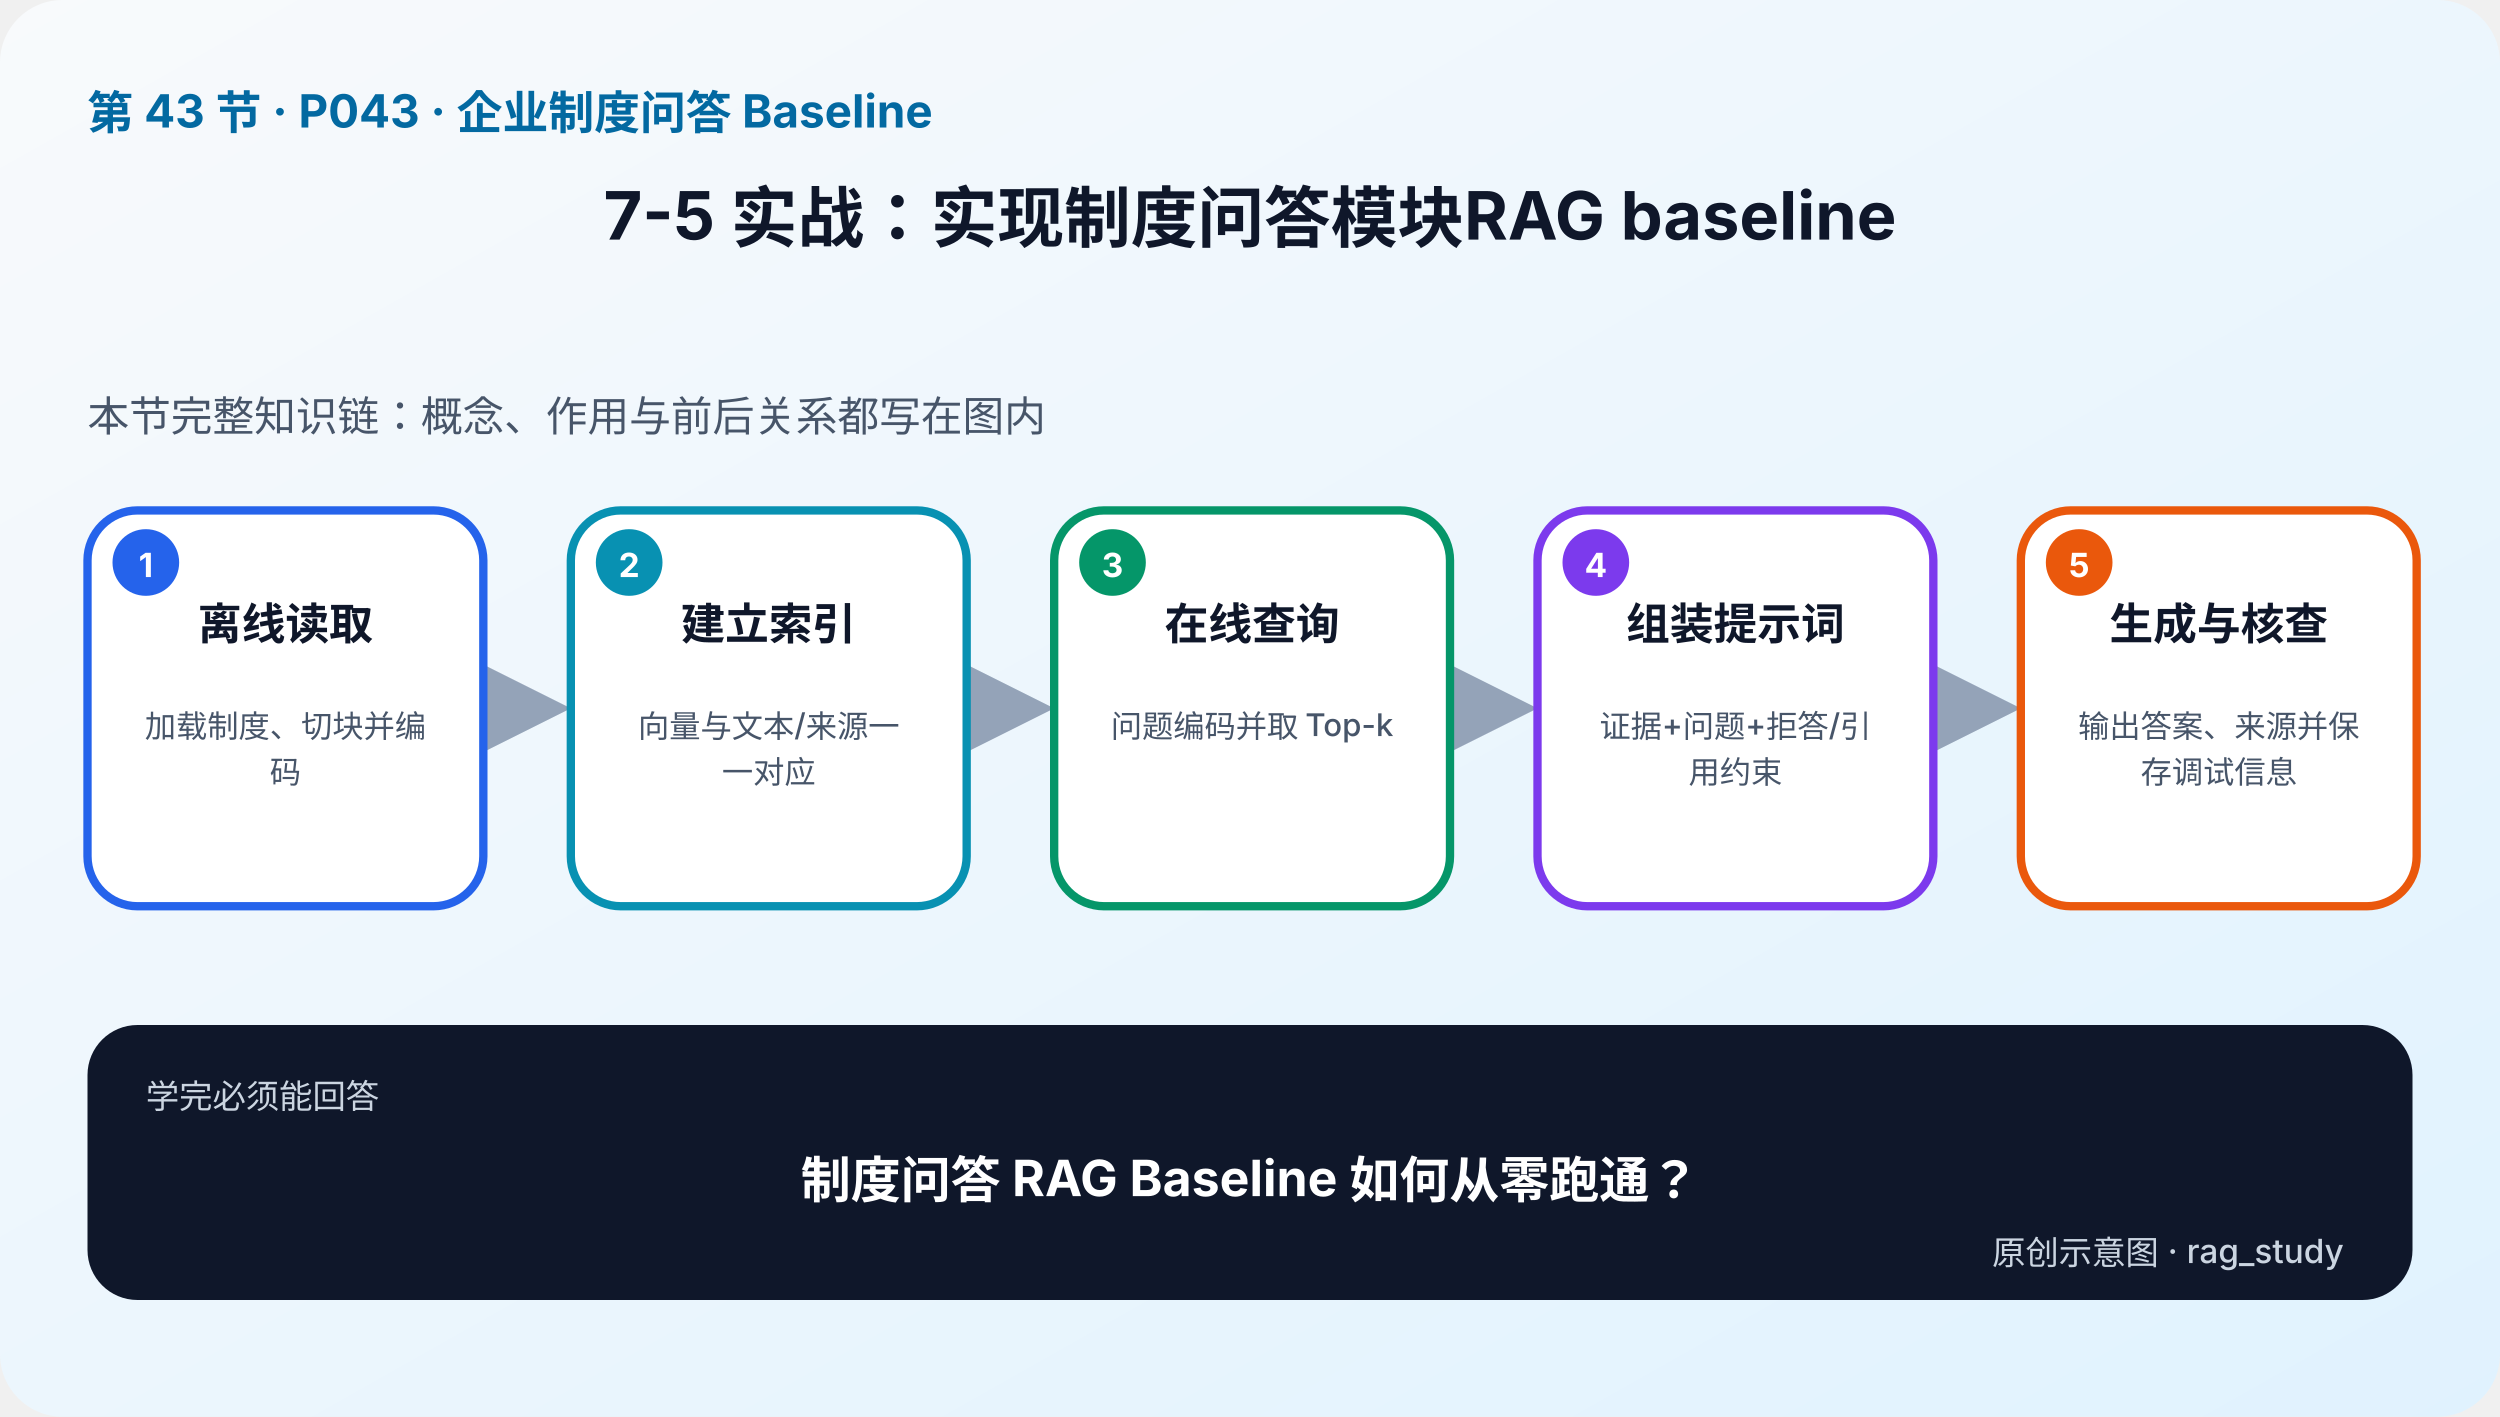
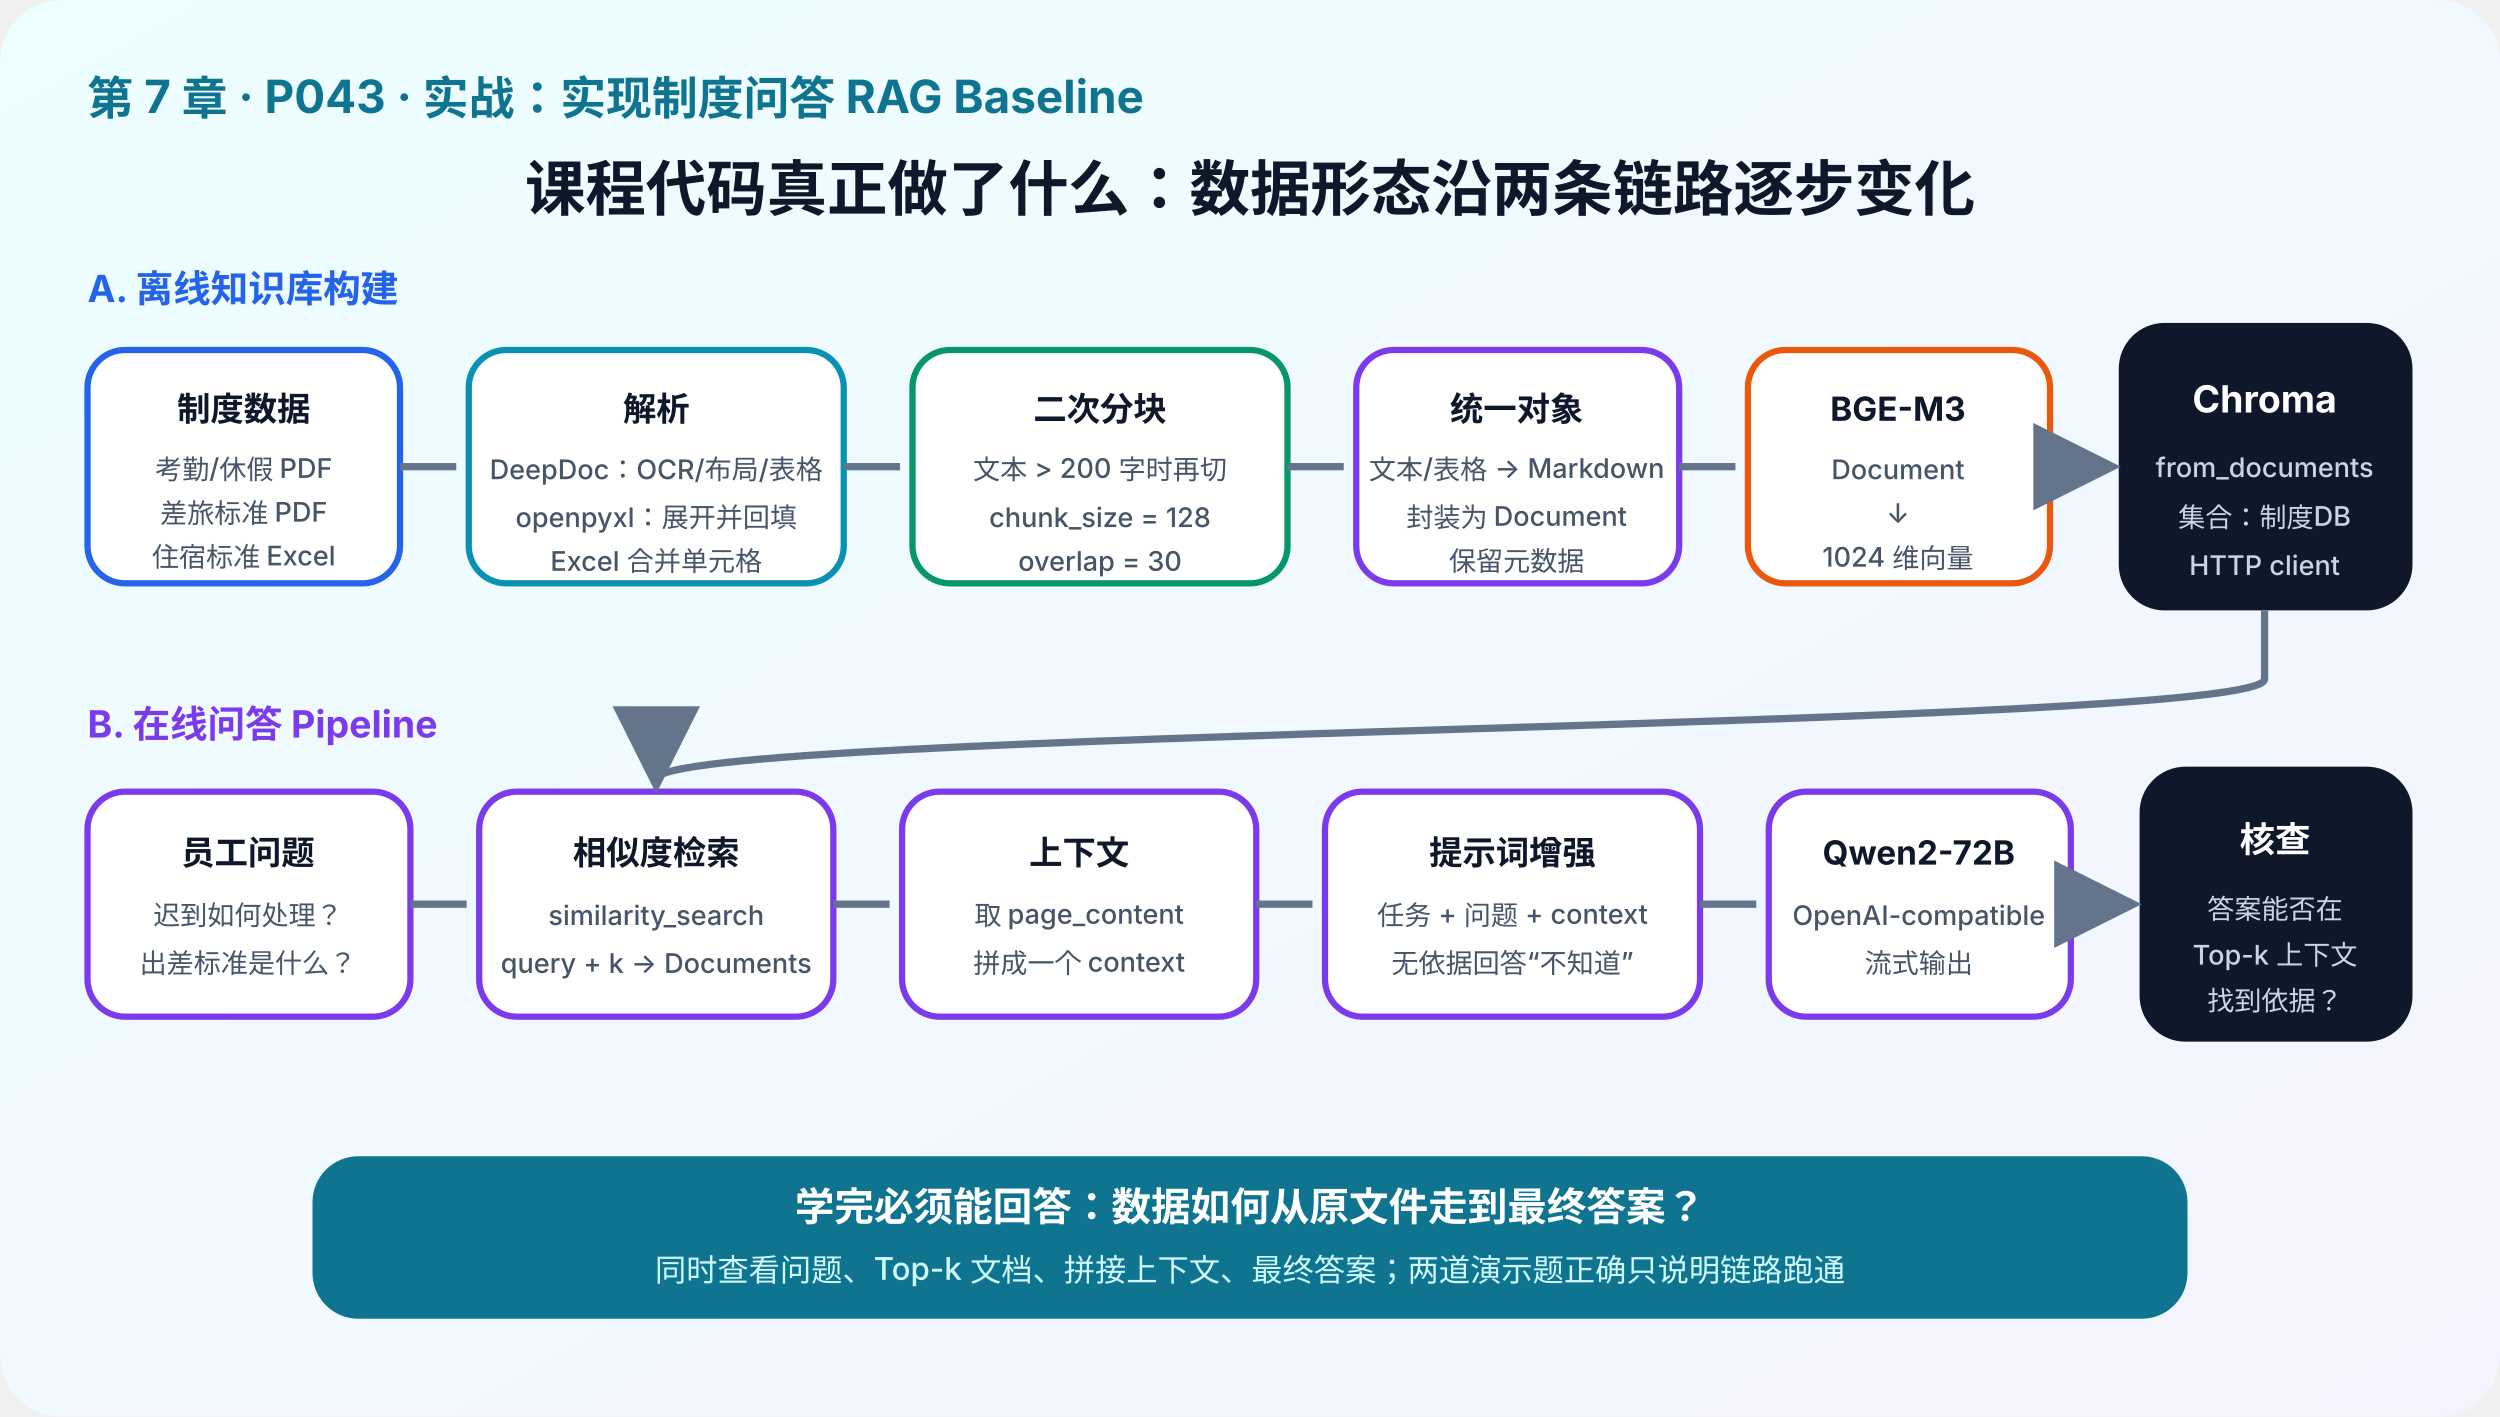
<svg xmlns="http://www.w3.org/2000/svg" role="img" width="1200" height="680" viewBox="0 0 1200 680">
  <defs>
-     <linearGradient id="bg" x1="0" x2="1" y1="0" y2="1">
-       <stop offset="0" stop-color="#f8fafc" />
-       <stop offset="1" stop-color="#e0f2fe" />
+     <linearGradient id="bg43" x1="0" y1="0" x2="1" y2="1">
+       <stop stop-color="#ecfeff" />
+       <stop offset="1" stop-color="#f5f3ff" />
    </linearGradient>
-     <marker id="arrow" markerWidth="12" markerHeight="12" refX="10" refY="6" orient="auto">
-       <path d="M0,0 L12,6 L0,12 z" fill="#94a3b8" />
+     <marker id="a43" markerWidth="12" markerHeight="12" refX="10" refY="6" orient="auto">
+       <path d="M0 0 12 6 0 12Z" fill="#64748b" />
    </marker>
-     <style>
-       .chapter { font: 700 22px -apple-system,BlinkMacSystemFont,"Segoe UI","PingFang SC",sans-serif; fill:#0369a1; }
-       .title { font: 700 32px -apple-system,BlinkMacSystemFont,"Segoe UI","PingFang SC",sans-serif; fill:#0f172a; }
-       .number { font: 700 16px -apple-system,BlinkMacSystemFont,"Segoe UI","PingFang SC",sans-serif; fill:white; }
-       .node { font: 700 21px -apple-system,BlinkMacSystemFont,"Segoe UI","PingFang SC",sans-serif; fill:#0f172a; }
-       .detail { font: 500 15px -apple-system,BlinkMacSystemFont,"Segoe UI","PingFang SC",sans-serif; fill:#475569; }
-       .hint { font: 500 20px -apple-system,BlinkMacSystemFont,"Segoe UI","PingFang SC",sans-serif; fill:#475569; }
-       .question { font: 700 24px -apple-system,BlinkMacSystemFont,"Segoe UI","PingFang SC",sans-serif; fill:white; }
-       .brand { font: 500 16px -apple-system,BlinkMacSystemFont,"Segoe UI","PingFang SC",sans-serif; fill:#cbd5e1; }
-     </style>
+     <style>.h{font:700 22px -apple-system,BlinkMacSystemFont,"PingFang SC",sans-serif;fill:#0e7490}.t{font:700 29px -apple-system,BlinkMacSystemFont,"PingFang SC",sans-serif;fill:#0f172a}.n{font:700 16px -apple-system,BlinkMacSystemFont,"PingFang SC",sans-serif;fill:#0f172a}.d{font:500 13px -apple-system,BlinkMacSystemFont,"PingFang SC",sans-serif;fill:#475569}.p{stroke:#64748b;stroke-width:3.5;fill:none;marker-end:url(#a43)}</style>
  </defs>
-   <rect width="1200" height="680" rx="30" fill="url(#bg)" />
-   <text x="42" y="62" class="chapter">第 43 节 · P043 · 企业制度问答 Baseline</text>
-   <text x="600" y="115" text-anchor="middle" class="title">7-5 实战：实现制度问答模块RAG baseline</text>
-   <text x="42" y="207" class="hint">本节完整知识链：概念、作用与前后关系都写在图内</text>
-   <path d="M 236 340 L 266 340" stroke="#94a3b8" stroke-width="4" marker-end="url(#arrow)" />
-   <path d="M 468 340 L 498 340" stroke="#94a3b8" stroke-width="4" marker-end="url(#arrow)" />
-   <path d="M 700 340 L 730 340" stroke="#94a3b8" stroke-width="4" marker-end="url(#arrow)" />
-   <path d="M 932 340 L 962 340" stroke="#94a3b8" stroke-width="4" marker-end="url(#arrow)" />
-   <rect x="42" y="245" width="190" height="190" rx="24" fill="white" stroke="#2563eb" stroke-width="4" />
-   <circle cx="70" cy="270" r="16" fill="#2563eb" />
-   <text x="70" y="277" text-anchor="middle" class="number">1</text>
-   <text x="137" y="307" text-anchor="middle" class="node">离线读取</text>
-   <text x="137" y="354" text-anchor="middle" class="detail">加载制度、切块并编</text>
-   <text x="137" y="376" text-anchor="middle" class="detail">码</text>
-   <rect x="274" y="245" width="190" height="190" rx="24" fill="white" stroke="#0891b2" stroke-width="4" />
-   <circle cx="302" cy="270" r="16" fill="#0891b2" />
-   <text x="302" y="277" text-anchor="middle" class="number">2</text>
-   <text x="369" y="307" text-anchor="middle" class="node">建立索引</text>
-   <text x="369" y="354" text-anchor="middle" class="detail">向量与文本/来源一</text>
-   <text x="369" y="376" text-anchor="middle" class="detail">一对应</text>
-   <rect x="506" y="245" width="190" height="190" rx="24" fill="white" stroke="#059669" stroke-width="4" />
-   <circle cx="534" cy="270" r="16" fill="#059669" />
-   <text x="534" y="277" text-anchor="middle" class="number">3</text>
-   <text x="601" y="307" text-anchor="middle" class="node">在线查询</text>
-   <text x="601" y="354" text-anchor="middle" class="detail">问题编码并取 Top-k</text>
-   <rect x="738" y="245" width="190" height="190" rx="24" fill="white" stroke="#7c3aed" stroke-width="4" />
-   <circle cx="766" cy="270" r="16" fill="#7c3aed" />
-   <text x="766" y="277" text-anchor="middle" class="number">4</text>
-   <text x="833" y="307" text-anchor="middle" class="node">组装提示词</text>
-   <text x="833" y="354" text-anchor="middle" class="detail">证据+问题+拒答/引</text>
-   <text x="833" y="376" text-anchor="middle" class="detail">用约束</text>
-   <rect x="970" y="245" width="190" height="190" rx="24" fill="white" stroke="#ea580c" stroke-width="4" />
-   <circle cx="998" cy="270" r="16" fill="#ea580c" />
-   <text x="998" y="277" text-anchor="middle" class="number">5</text>
-   <text x="1065" y="307" text-anchor="middle" class="node">生成与核查</text>
-   <text x="1065" y="354" text-anchor="middle" class="detail">输出答案、来源并保</text>
-   <text x="1065" y="376" text-anchor="middle" class="detail">存调试信息</text>
-   <rect x="42" y="492" width="1116" height="132" rx="24" fill="#0f172a" />
-   <text x="70" y="532" class="brand">学完必须能回答</text>
-   <text x="600" y="575" text-anchor="middle" class="question">制度问答 RAG Baseline 如何从零跑通？</text>
-   <text x="1125" y="607" text-anchor="end" class="brand">原创示意图 · rag_study</text>
+   <rect width="1200" height="680" rx="30" fill="url(#bg43)" />
+   <text x="42" y="55" class="h">第 7 章 · P043 · 实战：实现制度问答 RAG Baseline</text>
+   <text x="600" y="101" text-anchor="middle" class="t">课程代码真正做了什么：数据形态沿两条链路逐步变化</text>
+   <text x="42" y="145" style="font:700 18px -apple-system,BlinkMacSystemFont,'PingFang SC';fill:#2563eb">A. 离线知识库构建</text>
+   <rect x="42" y="168" width="150" height="112" rx="18" fill="white" stroke="#2563eb" stroke-width="3" />
+   <text x="117" y="202" text-anchor="middle" class="n">制度数据</text>
+   <text x="117" y="230" text-anchor="middle" class="d">考勤/休假 PDF</text>
+   <text x="117" y="251" text-anchor="middle" class="d">差旅标准 PDF</text>
+   <text x="117" y="272" text-anchor="middle" class="d">住宿标准 Excel</text>
+   <rect x="225" y="168" width="180" height="112" rx="18" fill="white" stroke="#0891b2" stroke-width="3" />
+   <text x="315" y="202" text-anchor="middle" class="n">解析</text>
+   <text x="315" y="230" text-anchor="middle" class="d">DeepDoc：OCR/布局/表格</text>
+   <text x="315" y="253" text-anchor="middle" class="d">openpyxl：展开并回填</text>
+   <text x="315" y="274" text-anchor="middle" class="d">Excel 合并单元格</text>
+   <rect x="438" y="168" width="180" height="112" rx="18" fill="white" stroke="#059669" stroke-width="3" />
+   <text x="528" y="202" text-anchor="middle" class="n">二次分块</text>
+   <text x="528" y="230" text-anchor="middle" class="d">文本 &gt; 200 字时再切</text>
+   <text x="528" y="253" text-anchor="middle" class="d">chunk_size = 128</text>
+   <text x="528" y="274" text-anchor="middle" class="d">overlap = 30</text>
+   <rect x="651" y="168" width="155" height="112" rx="18" fill="white" stroke="#7c3aed" stroke-width="3" />
+   <text x="728" y="202" text-anchor="middle" class="n">统一对象</text>
+   <text x="728" y="230" text-anchor="middle" class="d">文本/表格 → Markdown</text>
+   <text x="728" y="253" text-anchor="middle" class="d">封装为 Document</text>
+   <text x="728" y="274" text-anchor="middle" class="d">保留元数据</text>
+   <rect x="839" y="168" width="145" height="112" rx="18" fill="white" stroke="#ea580c" stroke-width="3" />
+   <text x="911" y="202" text-anchor="middle" class="n">BGE-M3</text>
+   <text x="911" y="230" text-anchor="middle" class="d">Document</text>
+   <text x="911" y="251" text-anchor="middle" class="d">↓</text>
+   <text x="911" y="272" text-anchor="middle" class="d">1024 维向量</text>
+   <rect x="1017" y="155" width="141" height="138" rx="22" fill="#0f172a" />
+   <text x="1087" y="198" text-anchor="middle" style="font:700 18px -apple-system,BlinkMacSystemFont,'PingFang SC';fill:white">Chroma</text>
+   <text x="1087" y="229" text-anchor="middle" style="font:500 13px -apple-system,BlinkMacSystemFont,'PingFang SC';fill:#cbd5e1">from_documents</text>
+   <text x="1087" y="253" text-anchor="middle" style="font:500 13px -apple-system,BlinkMacSystemFont,'PingFang SC';fill:#cbd5e1">集合：制度DB</text>
+   <text x="1087" y="276" text-anchor="middle" style="font:500 13px -apple-system,BlinkMacSystemFont,'PingFang SC';fill:#cbd5e1">HTTP client</text>
+   <path d="M192 224H219M405 224H432M618 224H645M806 224H833M984 224H1011" class="p" />
+   <text x="42" y="354" style="font:700 18px -apple-system,BlinkMacSystemFont,'PingFang SC';fill:#7c3aed">B. 在线问答 Pipeline</text>
+   <rect x="42" y="380" width="155" height="108" rx="18" fill="white" stroke="#7c3aed" stroke-width="3" />
+   <text x="119" y="415" text-anchor="middle" class="n">员工问题</text>
+   <text x="119" y="444" text-anchor="middle" class="d">迟到如何处理？</text>
+   <text x="119" y="467" text-anchor="middle" class="d">出差标准是什么？</text>
+   <rect x="230" y="380" width="170" height="108" rx="18" fill="white" stroke="#7c3aed" stroke-width="3" />
+   <text x="315" y="415" text-anchor="middle" class="n">相似度检索</text>
+   <text x="315" y="444" text-anchor="middle" class="d">similarity_search</text>
+   <text x="315" y="467" text-anchor="middle" class="d">query + k → Documents</text>
+   <rect x="433" y="380" width="170" height="108" rx="18" fill="white" stroke="#7c3aed" stroke-width="3" />
+   <text x="518" y="415" text-anchor="middle" class="n">上下文</text>
+   <text x="518" y="444" text-anchor="middle" class="d">取 page_content</text>
+   <text x="518" y="467" text-anchor="middle" class="d">拼成一个 context</text>
+   <rect x="636" y="380" width="180" height="108" rx="18" fill="white" stroke="#7c3aed" stroke-width="3" />
+   <text x="726" y="415" text-anchor="middle" class="n">提示词增强</text>
+   <text x="726" y="444" text-anchor="middle" class="d">任务 + 问题 + context</text>
+   <text x="726" y="467" text-anchor="middle" class="d">无依据回答“不知道”</text>
+   <rect x="849" y="380" width="145" height="108" rx="18" fill="white" stroke="#7c3aed" stroke-width="3" />
+   <text x="921" y="415" text-anchor="middle" class="n">Qwen2-72B</text>
+   <text x="921" y="444" text-anchor="middle" class="d">OpenAI-compatible</text>
+   <text x="921" y="467" text-anchor="middle" class="d">流式输出</text>
+   <rect x="1027" y="368" width="131" height="132" rx="22" fill="#0f172a" />
+   <text x="1092" y="409" text-anchor="middle" style="font:700 17px -apple-system,BlinkMacSystemFont,'PingFang SC';fill:white">核查</text>
+   <text x="1092" y="441" text-anchor="middle" style="font:500 13px -apple-system,BlinkMacSystemFont,'PingFang SC';fill:#cbd5e1">答案能否在</text>
+   <text x="1092" y="463" text-anchor="middle" style="font:500 13px -apple-system,BlinkMacSystemFont,'PingFang SC';fill:#cbd5e1">Top-k 上下文</text>
+   <text x="1092" y="485" text-anchor="middle" style="font:500 13px -apple-system,BlinkMacSystemFont,'PingFang SC';fill:#cbd5e1">找到依据？</text>
+   <path d="M197 434H224M400 434H427M603 434H630M816 434H843M994 434H1021" class="p" />
+   <path d="M1087 293V326C1087 350 315 350 315 374" class="p" />
+   <rect x="150" y="555" width="900" height="78" rx="22" fill="#0e7490" />
+   <text x="600" y="586" text-anchor="middle" style="font:700 19px -apple-system,BlinkMacSystemFont,'PingFang SC';fill:white">学完必须能回答：数据如何从原文件走到最终答案？</text>
+   <text x="600" y="615" text-anchor="middle" style="font:500 15px -apple-system,BlinkMacSystemFont,'PingFang SC';fill:#cffafe">同时查看问题、Top-k 文档、拼接上下文、最终答案；两道演示题正确只说明链路跑通</text>
</svg>
